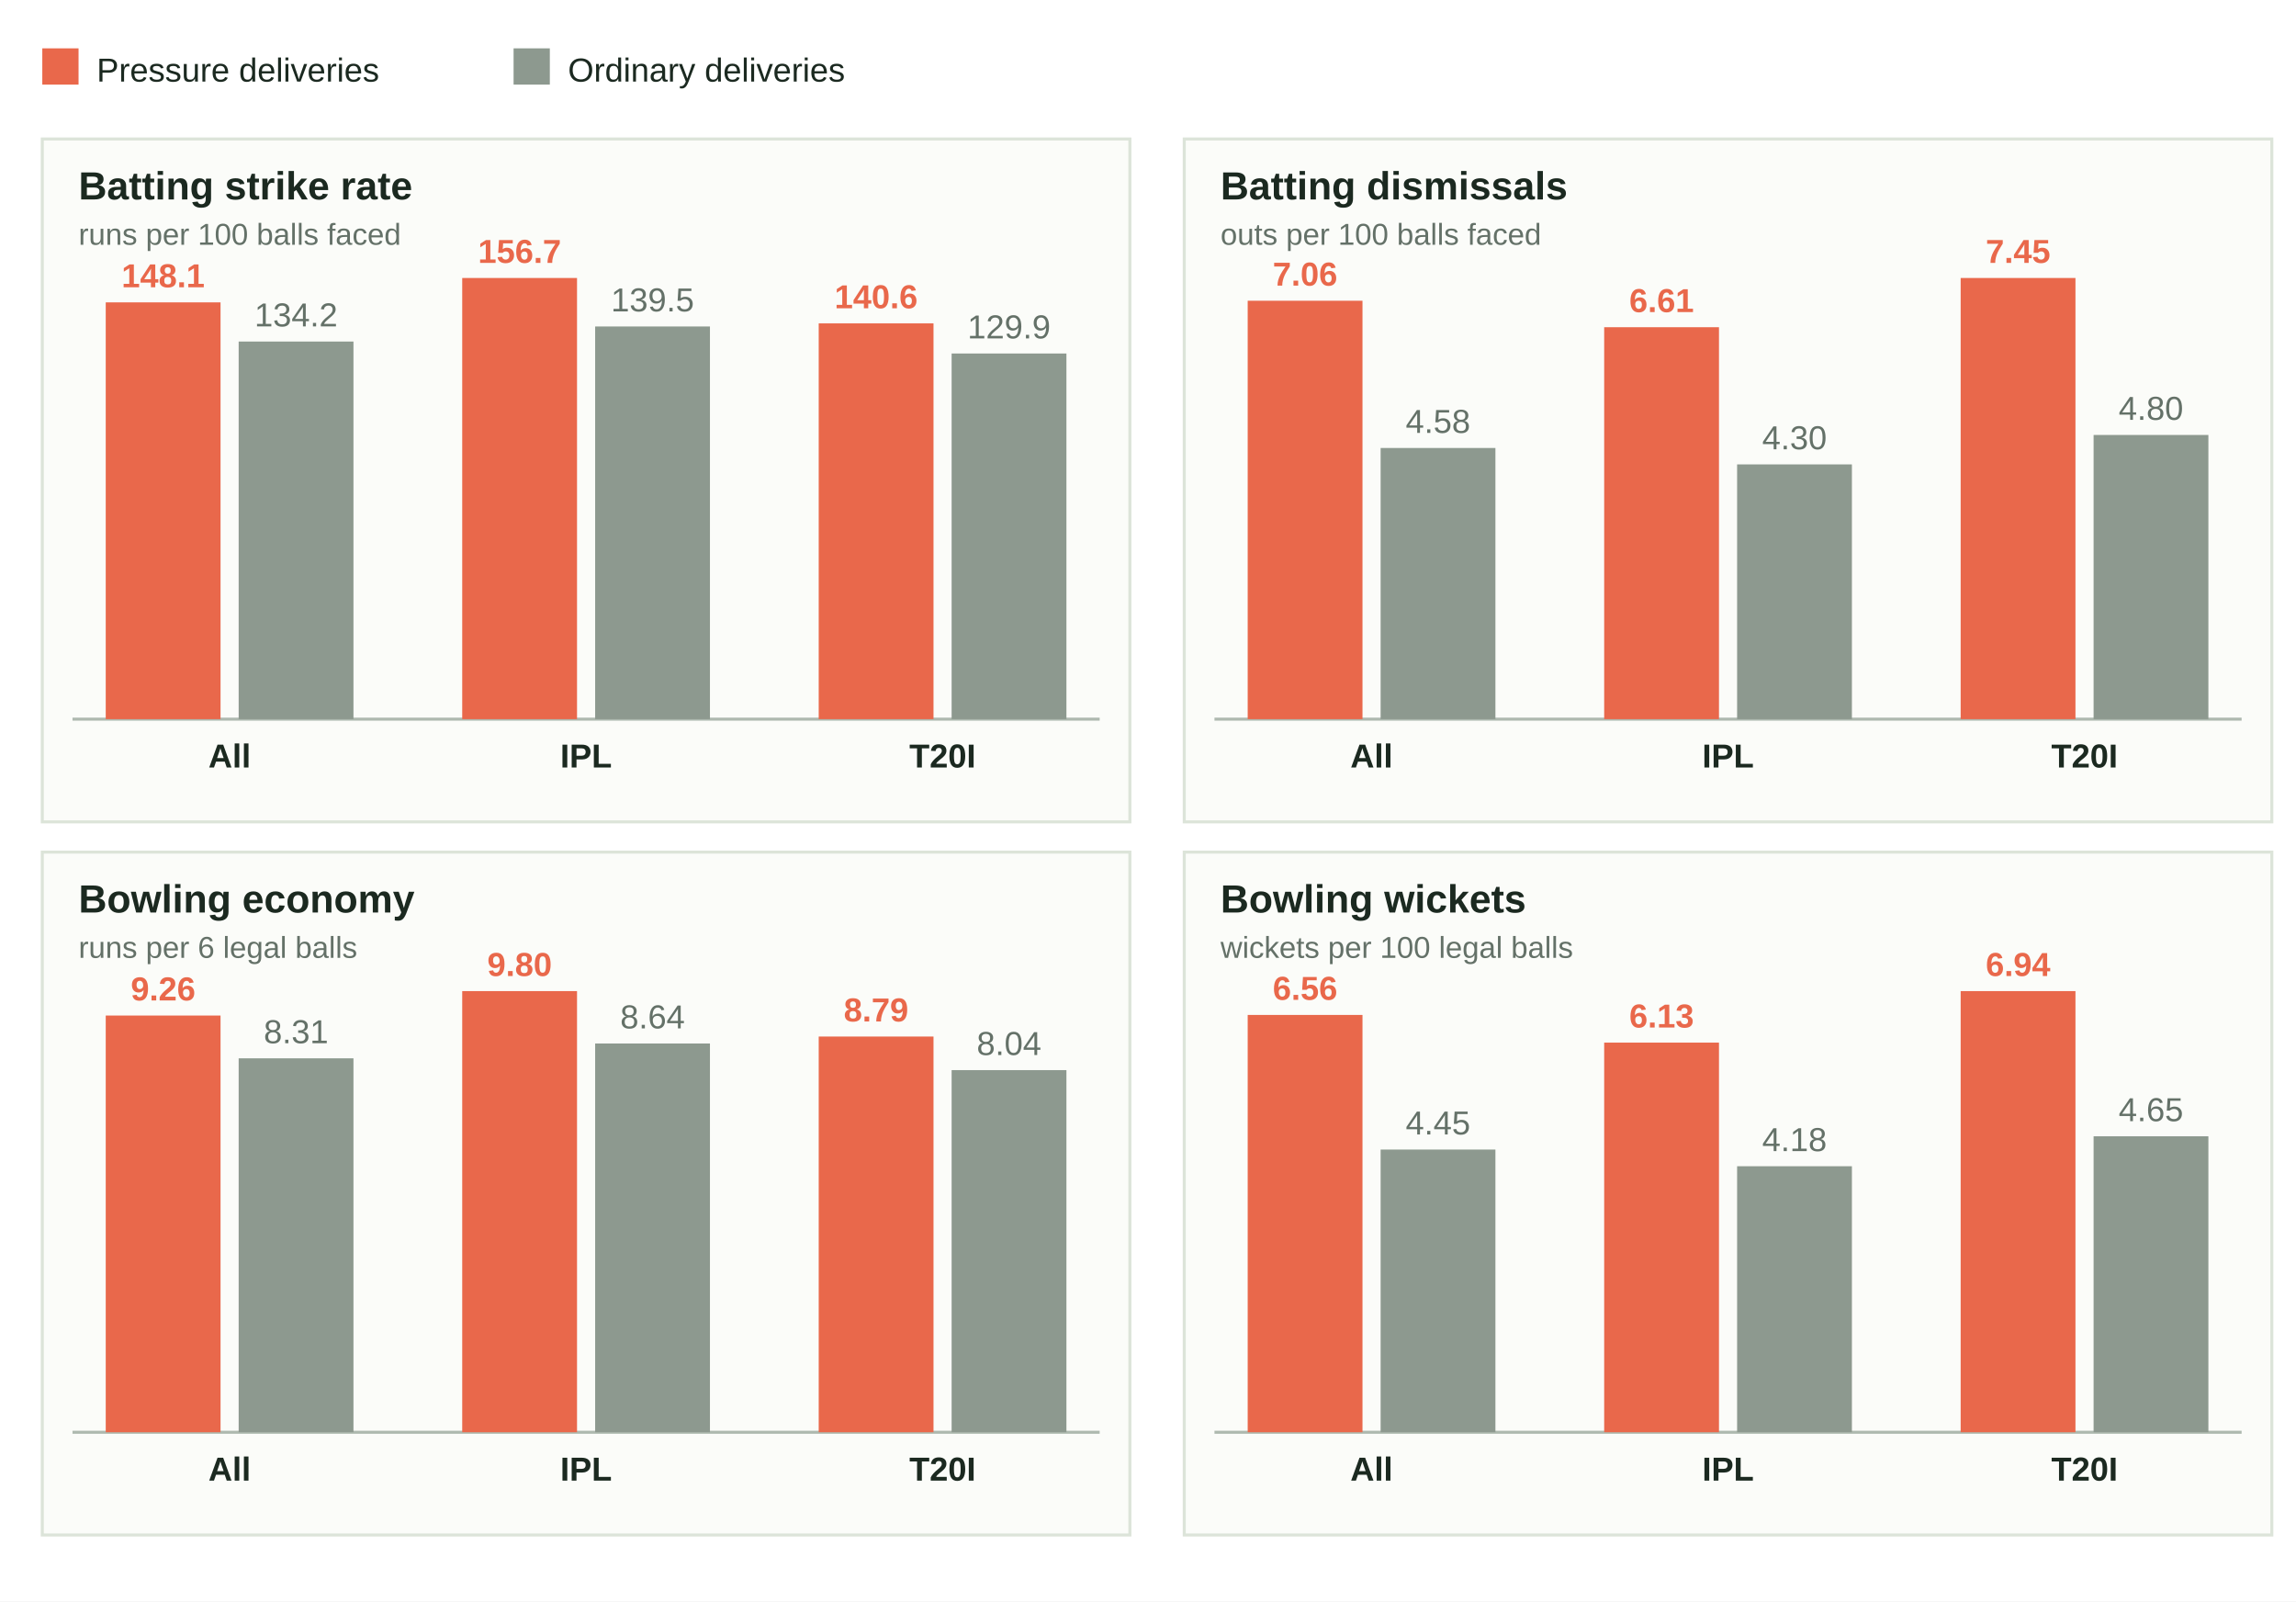
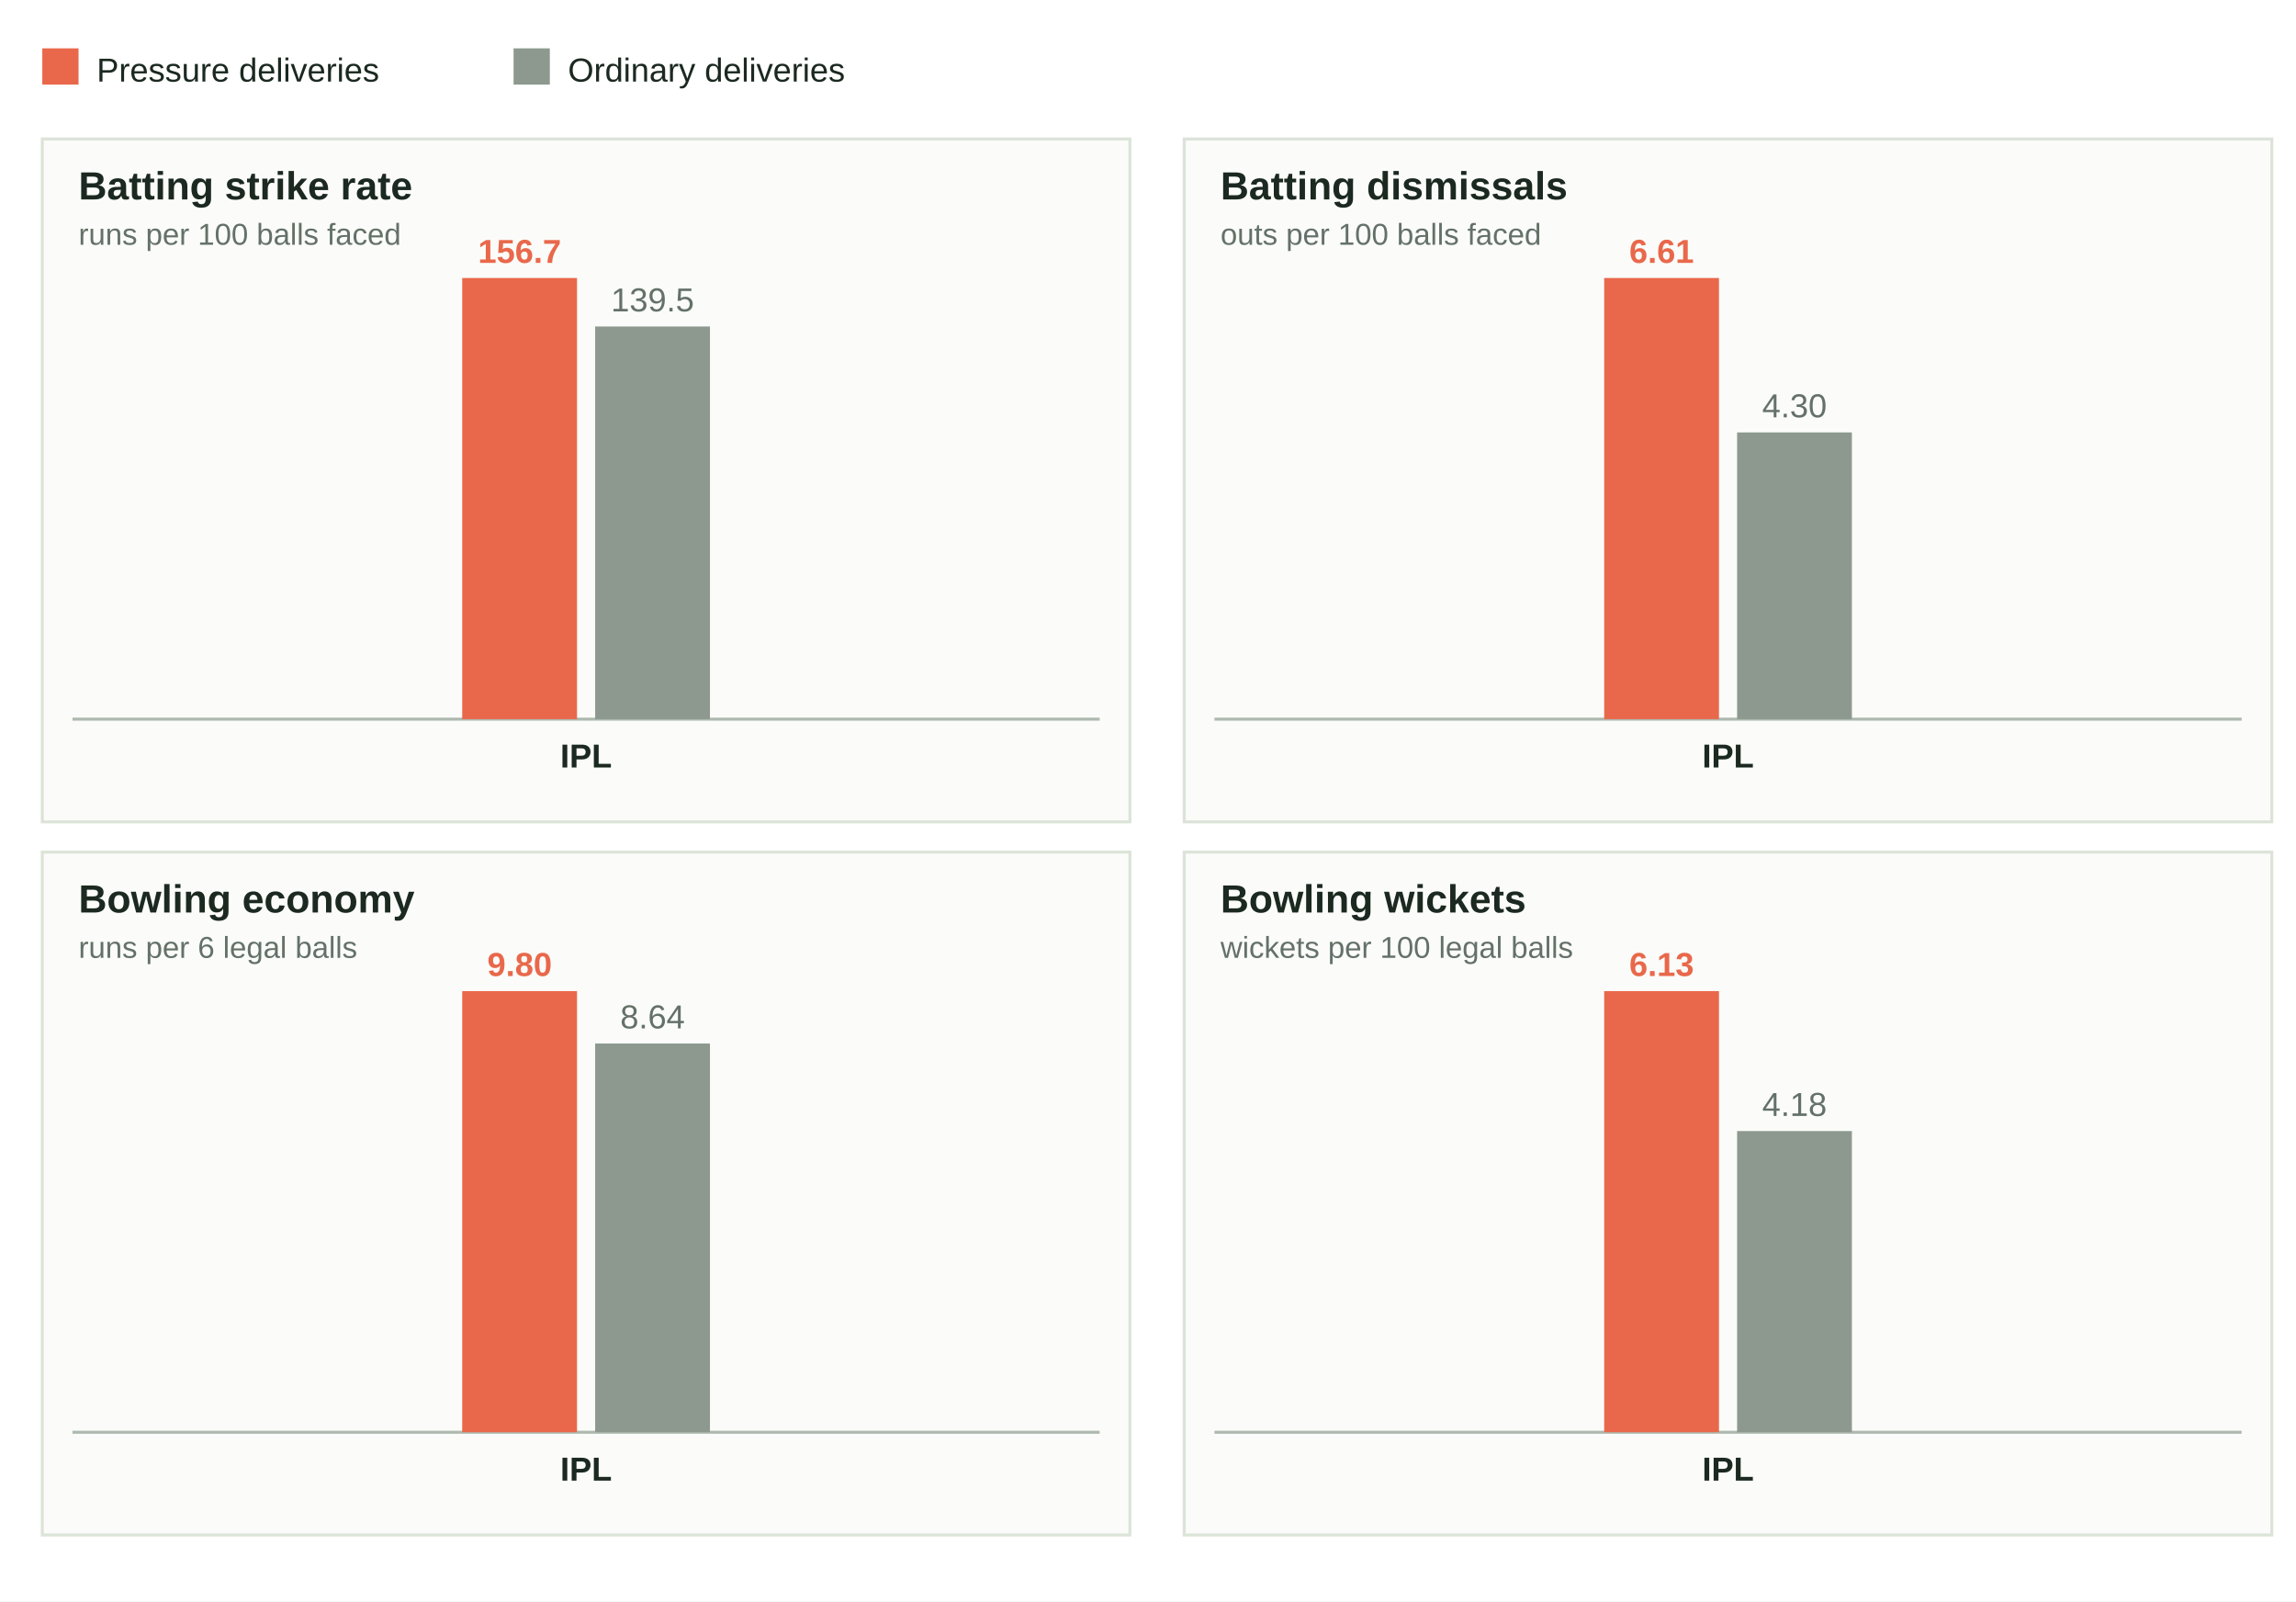
- <svg xmlns="http://www.w3.org/2000/svg" viewBox="0 0 760 530" width="760" height="530" role="img" aria-label="League-wide results on pressure and ordinary deliveries">
+ <svg xmlns="http://www.w3.org/2000/svg" viewBox="0 0 760 530" width="760" height="530" role="img" aria-label="IPL league-wide results on pressure and ordinary deliveries">
  <rect x="0" y="0" width="760" height="530" fill="#ffffff" />
  <rect x="14" y="16" width="12" height="12" fill="#e9684b" />
  <text x="32" y="27" font-family="Segoe UI, Arial, sans-serif" font-size="11" font-weight="normal" fill="#1b2920" text-anchor="start">Pressure deliveries</text>
  <rect x="170" y="16" width="12" height="12" fill="#8d998f" />
  <text x="188" y="27" font-family="Segoe UI, Arial, sans-serif" font-size="11" font-weight="normal" fill="#1b2920" text-anchor="start">Ordinary deliveries</text>
  <rect x="14" y="46" width="360" height="226" fill="#fbfcf9" stroke="#dce4d9" />
  <text x="26" y="66" font-family="Segoe UI, Arial, sans-serif" font-size="13" font-weight="700" fill="#1b2920" text-anchor="start">Batting strike rate</text>
  <text x="26" y="81" font-family="Segoe UI, Arial, sans-serif" font-size="10" font-weight="normal" fill="#647168" text-anchor="start">runs per 100 balls faced</text>
  <line x1="24" y1="238" x2="364" y2="238" stroke="#aeb9af" stroke-width="1" />
-   <g class="group" data-panel="battingSR" data-scope="All" data-pressure="148.1" data-ordinary="134.2">
-     <rect x="35" y="100.07" width="38" height="137.93" fill="#e9684b" />
-     <text x="54" y="95.07" font-family="Segoe UI, Arial, sans-serif" font-size="11" font-weight="700" fill="#e9684b" text-anchor="middle" class="v-pressure">148.1</text>
-     <rect x="79" y="113.03" width="38" height="124.97" fill="#8d998f" />
-     <text x="98" y="108.03" font-family="Segoe UI, Arial, sans-serif" font-size="11" font-weight="normal" fill="#647168" text-anchor="middle" class="v-usual">134.2</text>
-     <text x="76" y="254" font-family="Segoe UI, Arial, sans-serif" font-size="11" font-weight="600" fill="#1b2920" text-anchor="middle">All</text>
-   </g>
  <g class="group" data-panel="battingSR" data-scope="IPL" data-pressure="156.7" data-ordinary="139.5">
    <rect x="153" y="92" width="38" height="146" fill="#e9684b" />
    <text x="172" y="87" font-family="Segoe UI, Arial, sans-serif" font-size="11" font-weight="700" fill="#e9684b" text-anchor="middle" class="v-pressure">156.7</text>
    <rect x="197" y="108.05" width="38" height="129.95" fill="#8d998f" />
    <text x="216" y="103.05" font-family="Segoe UI, Arial, sans-serif" font-size="11" font-weight="normal" fill="#647168" text-anchor="middle" class="v-usual">139.5</text>
    <text x="194" y="254" font-family="Segoe UI, Arial, sans-serif" font-size="11" font-weight="600" fill="#1b2920" text-anchor="middle">IPL</text>
  </g>
-   <g class="group" data-panel="battingSR" data-scope="T20I" data-pressure="140.6" data-ordinary="129.9">
-     <rect x="271" y="107.02" width="38" height="130.98" fill="#e9684b" />
-     <text x="290" y="102.02" font-family="Segoe UI, Arial, sans-serif" font-size="11" font-weight="700" fill="#e9684b" text-anchor="middle" class="v-pressure">140.6</text>
-     <rect x="315" y="116.99" width="38" height="121.01" fill="#8d998f" />
-     <text x="334" y="111.99" font-family="Segoe UI, Arial, sans-serif" font-size="11" font-weight="normal" fill="#647168" text-anchor="middle" class="v-usual">129.9</text>
-     <text x="312" y="254" font-family="Segoe UI, Arial, sans-serif" font-size="11" font-weight="600" fill="#1b2920" text-anchor="middle">T20I</text>
-   </g>
  <rect x="392" y="46" width="360" height="226" fill="#fbfcf9" stroke="#dce4d9" />
  <text x="404" y="66" font-family="Segoe UI, Arial, sans-serif" font-size="13" font-weight="700" fill="#1b2920" text-anchor="start">Batting dismissals</text>
  <text x="404" y="81" font-family="Segoe UI, Arial, sans-serif" font-size="10" font-weight="normal" fill="#647168" text-anchor="start">outs per 100 balls faced</text>
  <line x1="402" y1="238" x2="742" y2="238" stroke="#aeb9af" stroke-width="1" />
-   <g class="group" data-panel="battingOuts" data-scope="All" data-pressure="7.06" data-ordinary="4.58">
-     <rect x="413" y="99.53" width="38" height="138.47" fill="#e9684b" />
-     <text x="432" y="94.53" font-family="Segoe UI, Arial, sans-serif" font-size="11" font-weight="700" fill="#e9684b" text-anchor="middle" class="v-pressure">7.06</text>
-     <rect x="457" y="148.26" width="38" height="89.74" fill="#8d998f" />
-     <text x="476" y="143.26" font-family="Segoe UI, Arial, sans-serif" font-size="11" font-weight="normal" fill="#647168" text-anchor="middle" class="v-usual">4.58</text>
-     <text x="454" y="254" font-family="Segoe UI, Arial, sans-serif" font-size="11" font-weight="600" fill="#1b2920" text-anchor="middle">All</text>
-   </g>
  <g class="group" data-panel="battingOuts" data-scope="IPL" data-pressure="6.61" data-ordinary="4.30">
-     <rect x="531" y="108.29" width="38" height="129.71" fill="#e9684b" />
-     <text x="550" y="103.29" font-family="Segoe UI, Arial, sans-serif" font-size="11" font-weight="700" fill="#e9684b" text-anchor="middle" class="v-pressure">6.61</text>
-     <rect x="575" y="153.69" width="38" height="84.31" fill="#8d998f" />
-     <text x="594" y="148.69" font-family="Segoe UI, Arial, sans-serif" font-size="11" font-weight="normal" fill="#647168" text-anchor="middle" class="v-usual">4.30</text>
+     <rect x="531" y="92" width="38" height="146" fill="#e9684b" />
+     <text x="550" y="87" font-family="Segoe UI, Arial, sans-serif" font-size="11" font-weight="700" fill="#e9684b" text-anchor="middle" class="v-pressure">6.61</text>
+     <rect x="575" y="143.11" width="38" height="94.89" fill="#8d998f" />
+     <text x="594" y="138.11" font-family="Segoe UI, Arial, sans-serif" font-size="11" font-weight="normal" fill="#647168" text-anchor="middle" class="v-usual">4.30</text>
    <text x="572" y="254" font-family="Segoe UI, Arial, sans-serif" font-size="11" font-weight="600" fill="#1b2920" text-anchor="middle">IPL</text>
-   </g>
-   <g class="group" data-panel="battingOuts" data-scope="T20I" data-pressure="7.45" data-ordinary="4.80">
-     <rect x="649" y="92" width="38" height="146" fill="#e9684b" />
-     <text x="668" y="87" font-family="Segoe UI, Arial, sans-serif" font-size="11" font-weight="700" fill="#e9684b" text-anchor="middle" class="v-pressure">7.45</text>
-     <rect x="693" y="143.95" width="38" height="94.05" fill="#8d998f" />
-     <text x="712" y="138.95" font-family="Segoe UI, Arial, sans-serif" font-size="11" font-weight="normal" fill="#647168" text-anchor="middle" class="v-usual">4.80</text>
-     <text x="690" y="254" font-family="Segoe UI, Arial, sans-serif" font-size="11" font-weight="600" fill="#1b2920" text-anchor="middle">T20I</text>
  </g>
  <rect x="14" y="282" width="360" height="226" fill="#fbfcf9" stroke="#dce4d9" />
  <text x="26" y="302" font-family="Segoe UI, Arial, sans-serif" font-size="13" font-weight="700" fill="#1b2920" text-anchor="start">Bowling economy</text>
  <text x="26" y="317" font-family="Segoe UI, Arial, sans-serif" font-size="10" font-weight="normal" fill="#647168" text-anchor="start">runs per 6 legal balls</text>
  <line x1="24" y1="474" x2="364" y2="474" stroke="#aeb9af" stroke-width="1" />
-   <g class="group" data-panel="bowlingEconomy" data-scope="All" data-pressure="9.26" data-ordinary="8.31">
-     <rect x="35" y="336.09" width="38" height="137.91" fill="#e9684b" />
-     <text x="54" y="331.09" font-family="Segoe UI, Arial, sans-serif" font-size="11" font-weight="700" fill="#e9684b" text-anchor="middle" class="v-pressure">9.26</text>
-     <rect x="79" y="350.25" width="38" height="123.75" fill="#8d998f" />
-     <text x="98" y="345.25" font-family="Segoe UI, Arial, sans-serif" font-size="11" font-weight="normal" fill="#647168" text-anchor="middle" class="v-usual">8.31</text>
-     <text x="76" y="490" font-family="Segoe UI, Arial, sans-serif" font-size="11" font-weight="600" fill="#1b2920" text-anchor="middle">All</text>
-   </g>
  <g class="group" data-panel="bowlingEconomy" data-scope="IPL" data-pressure="9.80" data-ordinary="8.64">
    <rect x="153" y="328" width="38" height="146" fill="#e9684b" />
    <text x="172" y="323" font-family="Segoe UI, Arial, sans-serif" font-size="11" font-weight="700" fill="#e9684b" text-anchor="middle" class="v-pressure">9.80</text>
    <rect x="197" y="345.34" width="38" height="128.66" fill="#8d998f" />
    <text x="216" y="340.34" font-family="Segoe UI, Arial, sans-serif" font-size="11" font-weight="normal" fill="#647168" text-anchor="middle" class="v-usual">8.64</text>
    <text x="194" y="490" font-family="Segoe UI, Arial, sans-serif" font-size="11" font-weight="600" fill="#1b2920" text-anchor="middle">IPL</text>
  </g>
-   <g class="group" data-panel="bowlingEconomy" data-scope="T20I" data-pressure="8.79" data-ordinary="8.04">
-     <rect x="271" y="343.04" width="38" height="130.96" fill="#e9684b" />
-     <text x="290" y="338.04" font-family="Segoe UI, Arial, sans-serif" font-size="11" font-weight="700" fill="#e9684b" text-anchor="middle" class="v-pressure">8.79</text>
-     <rect x="315" y="354.15" width="38" height="119.85" fill="#8d998f" />
-     <text x="334" y="349.15" font-family="Segoe UI, Arial, sans-serif" font-size="11" font-weight="normal" fill="#647168" text-anchor="middle" class="v-usual">8.04</text>
-     <text x="312" y="490" font-family="Segoe UI, Arial, sans-serif" font-size="11" font-weight="600" fill="#1b2920" text-anchor="middle">T20I</text>
-   </g>
  <rect x="392" y="282" width="360" height="226" fill="#fbfcf9" stroke="#dce4d9" />
  <text x="404" y="302" font-family="Segoe UI, Arial, sans-serif" font-size="13" font-weight="700" fill="#1b2920" text-anchor="start">Bowling wickets</text>
  <text x="404" y="317" font-family="Segoe UI, Arial, sans-serif" font-size="10" font-weight="normal" fill="#647168" text-anchor="start">wickets per 100 legal balls</text>
  <line x1="402" y1="474" x2="742" y2="474" stroke="#aeb9af" stroke-width="1" />
-   <g class="group" data-panel="bowlingWickets" data-scope="All" data-pressure="6.56" data-ordinary="4.45">
-     <rect x="413" y="335.89" width="38" height="138.11" fill="#e9684b" />
-     <text x="432" y="330.89" font-family="Segoe UI, Arial, sans-serif" font-size="11" font-weight="700" fill="#e9684b" text-anchor="middle" class="v-pressure">6.56</text>
-     <rect x="457" y="380.44" width="38" height="93.56" fill="#8d998f" />
-     <text x="476" y="375.44" font-family="Segoe UI, Arial, sans-serif" font-size="11" font-weight="normal" fill="#647168" text-anchor="middle" class="v-usual">4.45</text>
-     <text x="454" y="490" font-family="Segoe UI, Arial, sans-serif" font-size="11" font-weight="600" fill="#1b2920" text-anchor="middle">All</text>
-   </g>
  <g class="group" data-panel="bowlingWickets" data-scope="IPL" data-pressure="6.13" data-ordinary="4.18">
-     <rect x="531" y="345.05" width="38" height="128.95" fill="#e9684b" />
-     <text x="550" y="340.05" font-family="Segoe UI, Arial, sans-serif" font-size="11" font-weight="700" fill="#e9684b" text-anchor="middle" class="v-pressure">6.13</text>
-     <rect x="575" y="385.96" width="38" height="88.04" fill="#8d998f" />
-     <text x="594" y="380.96" font-family="Segoe UI, Arial, sans-serif" font-size="11" font-weight="normal" fill="#647168" text-anchor="middle" class="v-usual">4.18</text>
+     <rect x="531" y="328" width="38" height="146" fill="#e9684b" />
+     <text x="550" y="323" font-family="Segoe UI, Arial, sans-serif" font-size="11" font-weight="700" fill="#e9684b" text-anchor="middle" class="v-pressure">6.13</text>
+     <rect x="575" y="374.32" width="38" height="99.68" fill="#8d998f" />
+     <text x="594" y="369.32" font-family="Segoe UI, Arial, sans-serif" font-size="11" font-weight="normal" fill="#647168" text-anchor="middle" class="v-usual">4.18</text>
    <text x="572" y="490" font-family="Segoe UI, Arial, sans-serif" font-size="11" font-weight="600" fill="#1b2920" text-anchor="middle">IPL</text>
  </g>
-   <g class="group" data-panel="bowlingWickets" data-scope="T20I" data-pressure="6.94" data-ordinary="4.65">
-     <rect x="649" y="328" width="38" height="146" fill="#e9684b" />
-     <text x="668" y="323" font-family="Segoe UI, Arial, sans-serif" font-size="11" font-weight="700" fill="#e9684b" text-anchor="middle" class="v-pressure">6.94</text>
-     <rect x="693" y="376.05" width="38" height="97.95" fill="#8d998f" />
-     <text x="712" y="371.05" font-family="Segoe UI, Arial, sans-serif" font-size="11" font-weight="normal" fill="#647168" text-anchor="middle" class="v-usual">4.65</text>
-     <text x="690" y="490" font-family="Segoe UI, Arial, sans-serif" font-size="11" font-weight="600" fill="#1b2920" text-anchor="middle">T20I</text>
-   </g>
</svg>
